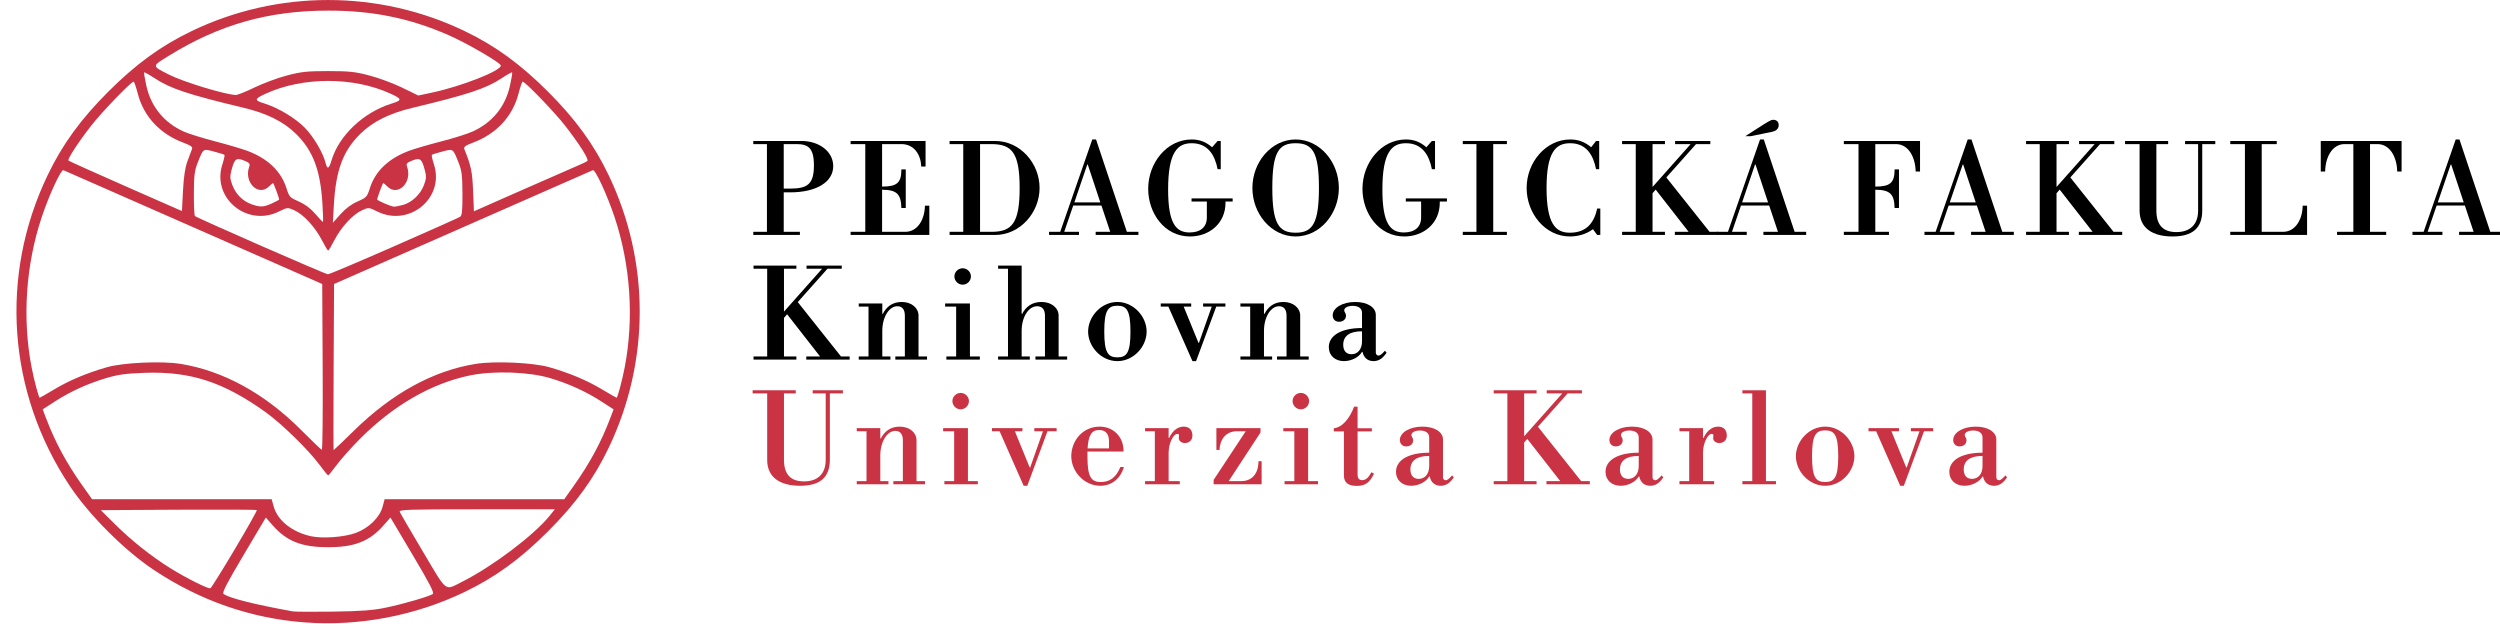
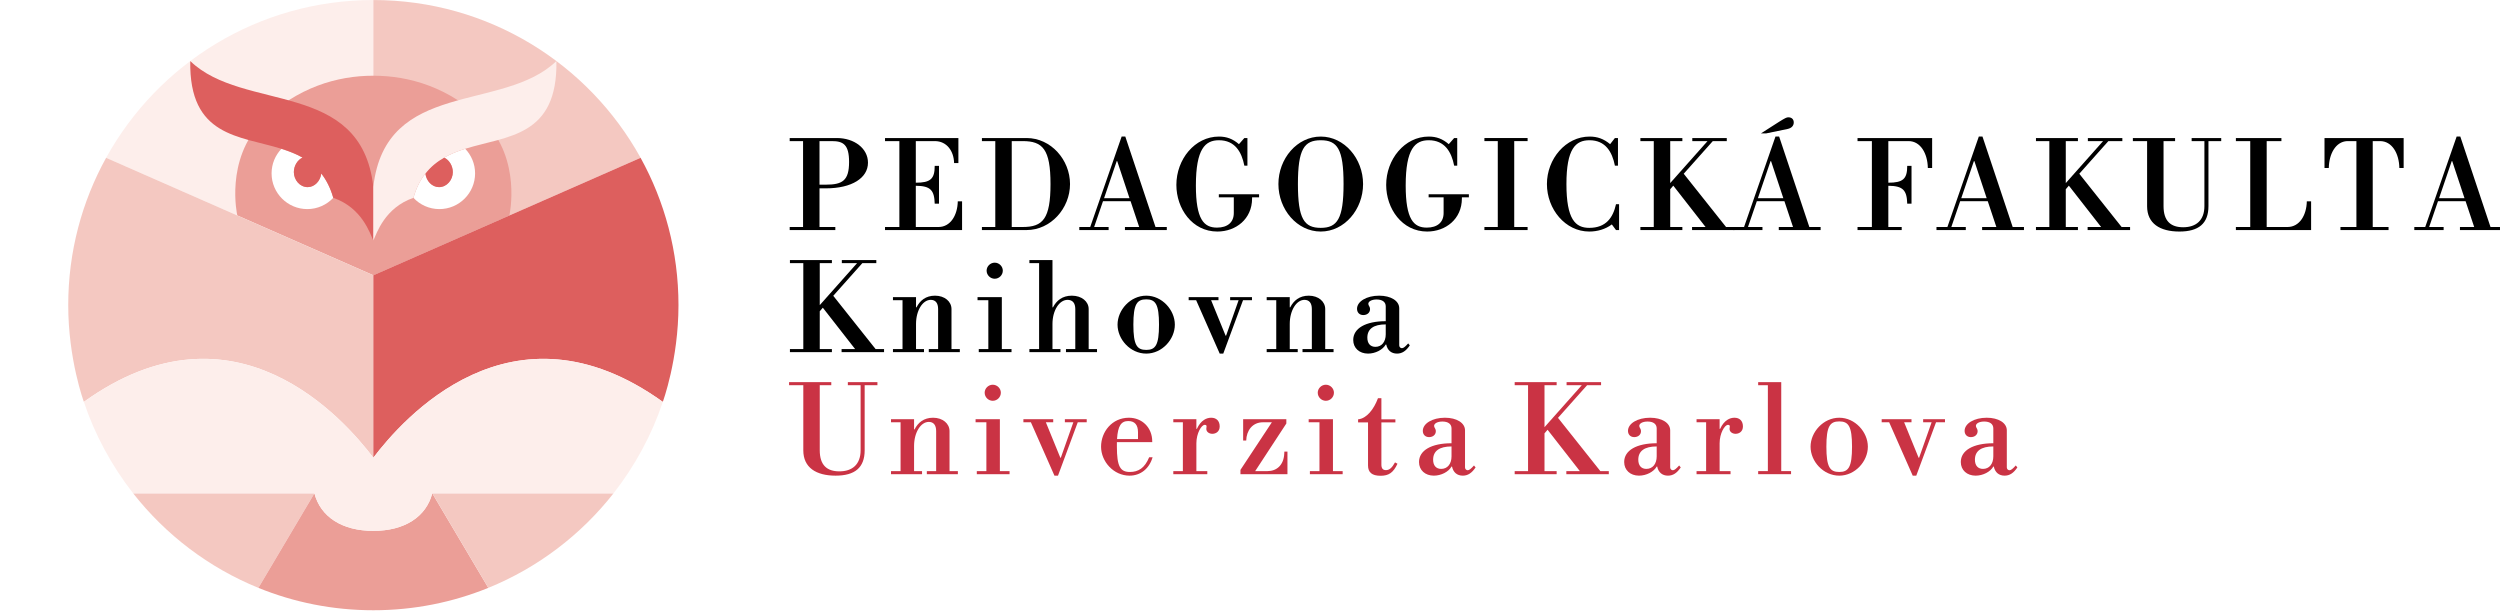
- <svg xmlns="http://www.w3.org/2000/svg" xmlns:xlink="http://www.w3.org/1999/xlink" width="311.706pt" height="77.709pt" viewBox="0 0 311.706 77.709" version="1.1">
+ <svg xmlns="http://www.w3.org/2000/svg" xmlns:xlink="http://www.w3.org/1999/xlink" width="318.341pt" height="77.709pt" viewBox="0 0 318.341 77.709" version="1.1">
  <defs>
    <g>
      <symbol overflow="visible" id="glyph0-0">
        <path style="stroke:none;" d="M 1.969 5.062 L 10.609 5.062 L 10.609 -14.359 L 1.969 -14.359 Z M 9.016 -13.984 L 6.281 -5.328 L 3.562 -13.984 Z M 6.281 -3.953 L 9.016 4.672 L 3.562 4.672 Z M 6.062 -4.656 L 3.438 3.688 L 3.438 -12.984 Z M 6.5 -4.656 L 9.141 -12.984 L 9.141 3.688 Z M 6.5 -4.656 " />
      </symbol>
      <symbol overflow="visible" id="glyph0-1">
        <path style="stroke:none;" d="M 0.172 0 L 5.984 0 L 5.984 -0.391 L 3.969 -0.391 L 3.969 -5.312 L 4.766 -5.312 C 8.109 -5.312 10.141 -6.641 10.141 -8.578 C 10.141 -10.406 8.391 -11.719 6.172 -11.719 L 0.172 -11.719 L 0.172 -11.328 L 1.875 -11.328 L 1.875 -0.391 L 0.172 -0.391 Z M 5.547 -11.328 C 7 -11.328 7.734 -10.875 7.734 -8.672 C 7.734 -6.297 6.891 -5.781 4.766 -5.781 L 3.969 -5.781 L 3.969 -11.328 Z M 5.547 -11.328 " />
      </symbol>
      <symbol overflow="visible" id="glyph0-2">
        <path style="stroke:none;" d="M 6.453 -3.359 L 7 -3.359 L 7 -8.172 L 6.453 -8.172 C 6.453 -6.516 5.922 -6.031 4.047 -6.031 L 4.047 -11.328 L 6.469 -11.328 C 8 -11.328 8.891 -10.047 8.922 -8.531 L 9.469 -8.531 L 9.469 -11.719 L 0.125 -11.719 L 0.125 -11.328 L 1.953 -11.328 L 1.953 -0.391 L 0.125 -0.391 L 0.125 0 L 9.938 0 L 9.938 -3.656 L 9.391 -3.656 C 9.359 -1.906 8.469 -0.391 6.938 -0.391 L 4.047 -0.391 L 4.047 -5.641 C 5.922 -5.625 6.406 -5.078 6.453 -3.359 Z M 6.453 -3.359 " />
      </symbol>
      <symbol overflow="visible" id="glyph0-3">
        <path style="stroke:none;" d="M 0.172 -11.719 L 0.172 -11.328 L 1.875 -11.328 L 1.875 -0.391 L 0.172 -0.391 L 0.172 0 L 5.844 0 C 8.953 0 11.391 -2.781 11.391 -5.859 C 11.391 -8.938 8.969 -11.719 5.859 -11.719 Z M 5.359 -11.328 C 7.906 -11.328 8.906 -10.312 8.906 -5.859 C 8.906 -1.422 7.922 -0.391 5.375 -0.391 L 3.969 -0.391 L 3.969 -11.328 Z M 5.359 -11.328 " />
      </symbol>
      <symbol overflow="visible" id="glyph0-4">
        <path style="stroke:none;" d="M -0.25 0 L 3.484 0 L 3.484 -0.391 L 1.641 -0.391 L 2.766 -3.672 L 6.281 -3.672 L 7.375 -0.391 L 5.562 -0.391 L 5.562 0 L 10.891 0 L 10.891 -0.391 L 9.453 -0.391 L 5.609 -11.906 L 5.141 -11.906 L 1.141 -0.391 L -0.25 -0.391 Z M 4.578 -8.781 L 6.141 -4.062 L 2.906 -4.062 L 4.516 -8.781 Z M 4.578 -8.781 " />
      </symbol>
      <symbol overflow="visible" id="glyph0-5">
        <path style="stroke:none;" d="M 6.109 -4.172 L 8.016 -4.172 L 8.016 -2.172 C 8.016 -1 7.234 -0.312 5.875 -0.312 C 4.203 -0.312 3.188 -1.359 3.188 -5.672 C 3.188 -10.375 4.391 -11.438 6.125 -11.438 C 8.156 -11.438 9.016 -9.953 9.359 -8.203 L 9.75 -8.203 L 9.75 -11.719 L 9.359 -11.719 L 8.672 -10.938 C 7.891 -11.609 7.109 -11.906 6.125 -11.906 C 3.031 -11.906 0.703 -9 0.703 -5.75 C 0.703 -2.75 2.703 0.188 5.922 0.188 C 8.266 0.188 10.344 -1.391 10.344 -4.031 L 10.344 -4.172 L 11.234 -4.172 L 11.234 -4.562 L 6.109 -4.562 Z M 6.109 -4.172 " />
      </symbol>
      <symbol overflow="visible" id="glyph0-6">
        <path style="stroke:none;" d="M 6.078 0.188 C 9.094 0.188 11.469 -2.625 11.469 -5.859 C 11.469 -9.094 9.094 -11.906 6.078 -11.906 C 3.062 -11.906 0.688 -9.094 0.688 -5.859 C 0.688 -2.625 3.062 0.188 6.078 0.188 Z M 6.078 -0.281 C 3.969 -0.281 3.172 -1.422 3.172 -5.859 C 3.172 -10.312 3.969 -11.438 6.078 -11.438 C 8.188 -11.438 8.984 -10.328 8.984 -5.875 C 8.984 -1.438 8.188 -0.281 6.078 -0.281 Z M 6.078 -0.281 " />
      </symbol>
      <symbol overflow="visible" id="glyph0-7">
        <path style="stroke:none;" d="M 0.203 -11.328 L 1.906 -11.328 L 1.906 -0.391 L 0.203 -0.391 L 0.203 0 L 5.703 0 L 5.703 -0.391 L 4 -0.391 L 4 -11.328 L 5.703 -11.328 L 5.703 -11.719 L 0.203 -11.719 Z M 0.203 -11.328 " />
      </symbol>
      <symbol overflow="visible" id="glyph0-8">
        <path style="stroke:none;" d="M 6.109 0.188 C 7.125 0.188 8.156 -0.094 8.984 -0.719 L 9.516 0 L 9.906 0 L 9.906 -3.297 L 9.516 -3.297 C 9.141 -1.594 8.25 -0.281 6.109 -0.281 C 4.344 -0.281 3.203 -1.359 3.203 -5.859 C 3.203 -10.375 4.375 -11.438 6.141 -11.438 C 8.172 -11.438 9.031 -9.953 9.375 -8.203 L 9.766 -8.203 L 9.766 -11.719 L 9.375 -11.719 L 8.766 -10.938 C 7.969 -11.609 7.141 -11.906 6.156 -11.906 C 3.109 -11.906 0.719 -9.062 0.719 -5.859 C 0.719 -2.656 3.062 0.188 6.109 0.188 Z M 6.109 0.188 " />
      </symbol>
      <symbol overflow="visible" id="glyph0-9">
        <path style="stroke:none;" d="M 6.781 0 L 12.188 0 L 12.188 -0.391 L 11.109 -0.391 L 5.719 -7.172 L 9.422 -11.328 L 11.203 -11.328 L 11.203 -11.719 L 6.812 -11.719 L 6.812 -11.328 L 8.75 -11.328 L 4 -5.984 L 4 -11.328 L 5.547 -11.328 L 5.547 -11.719 L 0.203 -11.719 L 0.203 -11.328 L 1.906 -11.328 L 1.906 -0.391 L 0.203 -0.391 L 0.203 0 L 5.547 0 L 5.547 -0.391 L 4 -0.391 L 4 -5.203 L 4.391 -5.656 L 8.5 -0.391 L 6.781 -0.391 Z M 6.781 0 " />
      </symbol>
      <symbol overflow="visible" id="glyph0-10">
        <path style="stroke:none;" d="M -0.25 0 L 3.484 0 L 3.484 -0.391 L 1.641 -0.391 L 2.766 -3.672 L 6.281 -3.672 L 7.375 -0.391 L 5.562 -0.391 L 5.562 0 L 10.891 0 L 10.891 -0.391 L 9.453 -0.391 L 5.609 -11.906 L 5.141 -11.906 L 1.141 -0.391 L -0.25 -0.391 Z M 4.578 -8.781 L 6.141 -4.062 L 2.906 -4.062 L 4.516 -8.781 Z M 3.969 -12.312 L 6.688 -12.875 C 7.203 -12.984 7.469 -13.297 7.469 -13.703 C 7.469 -14.094 7.219 -14.359 6.781 -14.359 C 6.562 -14.359 6.375 -14.266 5.641 -13.812 L 3.297 -12.312 Z M 3.969 -12.312 " />
      </symbol>
      <symbol overflow="visible" id="glyph0-11">
        <path style="stroke:none;" d="M 0.172 -11.328 L 2 -11.328 L 2 -0.391 L 0.172 -0.391 L 0.172 0 L 5.797 0 L 5.797 -0.391 L 4.094 -0.391 L 4.094 -5.641 C 5.969 -5.625 6.453 -5.078 6.5 -3.359 L 7.047 -3.359 L 7.047 -8.172 L 6.5 -8.172 C 6.5 -6.516 5.969 -6.031 4.094 -6.031 L 4.094 -11.328 L 6.672 -11.328 C 8.203 -11.328 9.094 -9.734 9.125 -7.906 L 9.672 -7.906 L 9.672 -11.719 L 0.172 -11.719 Z M 0.172 -11.328 " />
      </symbol>
      <symbol overflow="visible" id="glyph0-12">
        <path style="stroke:none;" d="M 0.094 -11.328 L 1.906 -11.328 L 1.906 -3.031 C 1.906 -0.844 3.531 0.188 6.016 0.188 C 8.469 0.188 9.719 -0.828 9.719 -3.047 L 9.719 -11.328 L 11.344 -11.328 L 11.344 -11.719 L 7.578 -11.719 L 7.578 -11.328 L 9.203 -11.328 L 9.203 -3.047 C 9.203 -1.25 8.156 -0.359 6.5 -0.359 C 4.938 -0.359 4 -1.125 4 -3.047 L 4 -11.328 L 5.469 -11.328 L 5.469 -11.719 L 0.094 -11.719 Z M 0.094 -11.328 " />
      </symbol>
      <symbol overflow="visible" id="glyph0-13">
        <path style="stroke:none;" d="M 0.203 -11.328 L 2.031 -11.328 L 2.031 -0.391 L 0.203 -0.391 L 0.203 0 L 9.781 0 L 9.781 -3.656 L 9.234 -3.656 C 9.203 -1.906 8.312 -0.391 6.781 -0.391 L 4.125 -0.391 L 4.125 -11.328 L 6 -11.328 L 6 -11.719 L 0.203 -11.719 Z M 0.203 -11.328 " />
      </symbol>
      <symbol overflow="visible" id="glyph0-14">
        <path style="stroke:none;" d="M 2.484 0 L 8.609 0 L 8.609 -0.391 L 6.594 -0.391 L 6.594 -11.328 L 7.531 -11.328 C 9.062 -11.328 9.953 -9.734 9.984 -7.906 L 10.531 -7.906 L 10.531 -11.719 L 0.453 -11.719 L 0.453 -7.906 L 1 -7.906 C 1.031 -9.688 1.859 -11.25 3.328 -11.328 L 4.516 -11.328 L 4.516 -0.391 L 2.484 -0.391 Z M 2.484 0 " />
      </symbol>
      <symbol overflow="visible" id="glyph0-15">
        <path style="stroke:none;" d="M 0.438 -6.609 L 1.656 -6.609 L 1.656 -0.391 L 0.438 -0.391 L 0.438 0 L 4.391 0 L 4.391 -0.391 L 3.375 -0.391 L 3.375 -3.578 C 3.375 -5.328 4.234 -6.656 5.25 -6.656 C 5.844 -6.656 6.188 -6.266 6.188 -5.484 L 6.188 -0.391 L 5 -0.391 L 5 0 L 8.953 0 L 8.953 -0.391 L 7.891 -0.391 L 7.891 -5.484 C 7.891 -6.438 7.031 -7.188 5.797 -7.188 C 4.609 -7.188 3.875 -6.562 3.438 -5.703 L 3.375 -5.703 L 3.375 -7 L 0.438 -7 Z M 0.438 -6.609 " />
      </symbol>
      <symbol overflow="visible" id="glyph0-16">
        <path style="stroke:none;" d="M 0.391 -6.609 L 1.766 -6.609 L 1.766 -0.391 L 0.547 -0.391 L 0.547 0 L 4.719 0 L 4.719 -0.391 L 3.484 -0.391 L 3.484 -7 L 0.391 -7 Z M 1.547 -10.375 C 1.547 -9.812 2.016 -9.344 2.578 -9.344 C 3.141 -9.344 3.609 -9.812 3.609 -10.375 C 3.609 -10.922 3.141 -11.391 2.578 -11.391 C 2.016 -11.391 1.547 -10.922 1.547 -10.375 Z M 1.547 -10.375 " />
      </symbol>
      <symbol overflow="visible" id="glyph0-17">
        <path style="stroke:none;" d="M 0.312 -11.328 L 1.547 -11.328 L 1.547 -0.391 L 0.312 -0.391 L 0.312 0 L 4.266 0 L 4.266 -0.391 L 3.25 -0.391 L 3.25 -3.578 C 3.25 -5.328 4.125 -6.656 5.172 -6.656 C 5.797 -6.656 6.156 -6.266 6.156 -5.484 L 6.156 -0.391 L 4.969 -0.391 L 4.969 0 L 8.922 0 L 8.922 -0.391 L 7.859 -0.391 L 7.859 -5.484 C 7.859 -6.438 6.984 -7.188 5.719 -7.188 C 4.5 -7.188 3.766 -6.562 3.312 -5.703 L 3.25 -5.703 L 3.25 -11.719 L 0.312 -11.719 Z M 0.312 -11.328 " />
      </symbol>
      <symbol overflow="visible" id="glyph0-18">
        <path style="stroke:none;" d="M 0.719 -3.5 C 0.719 -1.625 2.344 0.188 4.375 0.188 C 6.391 0.188 8.016 -1.625 8.016 -3.5 C 8.016 -5.359 6.391 -7.188 4.375 -7.188 C 2.344 -7.188 0.719 -5.359 0.719 -3.5 Z M 2.734 -3.5 C 2.734 -6.109 3.188 -6.719 4.375 -6.719 C 5.547 -6.719 6 -6.109 6 -3.5 C 6 -0.891 5.547 -0.281 4.375 -0.281 C 3.188 -0.281 2.734 -0.891 2.734 -3.5 Z M 2.734 -3.5 " />
      </symbol>
      <symbol overflow="visible" id="glyph0-19">
        <path style="stroke:none;" d="M -0.203 -6.609 L 0.75 -6.609 L 3.75 0.188 L 4.203 0.188 L 6.719 -6.609 L 7.859 -6.609 L 7.859 -7 L 5.078 -7 L 5.078 -6.609 L 6.156 -6.609 L 4.562 -2.094 L 4.5 -2.094 L 2.656 -6.609 L 3.594 -6.609 L 3.594 -7 L -0.203 -7 Z M -0.203 -6.609 " />
      </symbol>
      <symbol overflow="visible" id="glyph0-20">
        <path style="stroke:none;" d="M 2.531 0.188 C 3.453 0.188 4.406 -0.297 4.781 -0.969 L 4.844 -0.969 C 5 -0.234 5.484 0.188 6.219 0.188 C 6.859 0.188 7.359 -0.141 7.844 -0.859 L 7.641 -1.109 C 7.266 -0.688 7.031 -0.5 6.844 -0.5 C 6.656 -0.5 6.5 -0.656 6.5 -0.859 L 6.5 -5.578 C 6.5 -6.531 5.438 -7.188 3.938 -7.188 C 2.344 -7.188 1.125 -6.453 1.125 -5.516 C 1.125 -5.047 1.438 -4.719 1.922 -4.719 C 2.422 -4.719 2.781 -5.031 2.781 -5.469 C 2.781 -5.812 2.562 -5.922 2.562 -6.141 C 2.562 -6.469 3 -6.703 3.625 -6.703 C 4.359 -6.703 4.781 -6.375 4.781 -5.828 L 4.781 -3.938 C 2.219 -3.938 0.641 -3.031 0.641 -1.547 C 0.641 -0.516 1.422 0.188 2.531 0.188 Z M 3.469 -0.672 C 2.812 -0.672 2.438 -1.109 2.438 -1.844 C 2.438 -2.953 3.234 -3.531 4.781 -3.531 L 4.781 -2.266 C 4.781 -1.312 4.266 -0.672 3.469 -0.672 Z M 3.469 -0.672 " />
      </symbol>
      <symbol overflow="visible" id="glyph0-21">
        <path style="stroke:none;" d="M 7.156 -4.078 L 7.156 -4.172 C 7.156 -5.938 5.859 -7.188 4.188 -7.188 C 2.031 -7.188 0.641 -5.391 0.641 -3.5 C 0.641 -1.594 2.25 0.188 4.266 0.188 C 5.672 0.188 6.781 -0.703 7.203 -2.156 L 6.766 -2.156 C 6.203 -0.781 5.391 -0.281 4.312 -0.281 C 3.078 -0.281 2.656 -0.984 2.656 -3.5 L 2.656 -4.078 Z M 5.344 -4.469 L 2.672 -4.469 C 2.781 -6.172 3.203 -6.766 4.109 -6.766 C 4.922 -6.766 5.344 -6.281 5.344 -5.344 Z M 5.344 -4.469 " />
      </symbol>
      <symbol overflow="visible" id="glyph0-22">
        <path style="stroke:none;" d="M 0.438 -6.609 L 1.656 -6.609 L 1.656 -0.391 L 0.438 -0.391 L 0.438 0 L 4.766 0 L 4.766 -0.391 L 3.375 -0.391 L 3.375 -3.922 C 3.375 -5.203 4.016 -6.281 4.438 -6.281 C 4.641 -6.281 4.672 -6.188 4.672 -6.078 C 4.672 -5.969 4.641 -5.891 4.641 -5.766 C 4.641 -5.375 5.016 -5.141 5.406 -5.141 C 5.875 -5.141 6.344 -5.438 6.344 -6.078 C 6.344 -6.781 5.922 -7.188 5.266 -7.188 C 4.688 -7.188 3.953 -6.891 3.438 -5.766 L 3.375 -5.766 L 3.375 -7 L 0.438 -7 Z M 0.438 -6.609 " />
      </symbol>
      <symbol overflow="visible" id="glyph0-23">
        <path style="stroke:none;" d="M 1.062 -4.281 L 1.453 -4.281 C 1.484 -5.547 2.234 -6.609 3.594 -6.609 L 4.719 -6.609 L 0.719 -0.547 L 0.719 0 L 6.703 0 L 6.703 -2.875 L 6.312 -2.875 L 6.297 -2.625 C 6.234 -1.141 5.312 -0.391 4.172 -0.391 L 2.594 -0.391 L 6.562 -6.453 L 6.562 -7 L 1.062 -7 Z M 1.062 -4.281 " />
      </symbol>
      <symbol overflow="visible" id="glyph0-24">
        <path style="stroke:none;" d="M 3.047 0.203 C 4.094 0.203 4.672 -0.188 5.203 -1.328 L 4.891 -1.5 C 4.5 -0.797 4.172 -0.516 3.734 -0.516 C 3.344 -0.516 3.156 -0.734 3.156 -1.219 L 3.156 -6.594 L 4.938 -6.594 L 4.938 -6.984 L 3.156 -6.984 L 3.156 -9.672 L 2.719 -9.672 C 2.203 -8.266 1.266 -7.078 0.188 -6.984 L 0.188 -6.594 L 1.453 -6.594 L 1.453 -1.109 C 1.453 -0.234 1.953 0.203 3.047 0.203 Z M 3.047 0.203 " />
      </symbol>
      <symbol overflow="visible" id="glyph0-25">
        <path style="stroke:none;" d="M 0.203 -11.328 L 1.438 -11.328 L 1.438 -0.391 L 0.203 -0.391 L 0.203 0 L 4.391 0 L 4.391 -0.391 L 3.141 -0.391 L 3.141 -11.719 L 0.203 -11.719 Z M 0.203 -11.328 " />
      </symbol>
    </g>
    <clipPath id="clip1">
-       <path d="M 2 0 L 80 0 L 80 77.711 L 2 77.711 Z M 2 0 " />
+       <path d="M 8 0 L 87 0 L 87 77.711 L 8 77.711 Z M 8 0 " />
    </clipPath>
    <clipPath id="clip3">
-       <path d="M 0.051 0 L 77.758 0 L 77.758 77.711 L 0.051 77.711 Z M 0.051 0 " />
+       <path d="M 5 0.004 L 40 0.004 L 40 36 L 5 36 Z M 5 0.004 " />
+     </clipPath>
+     <clipPath id="clip4">
+       <path d="M 39 0.004 L 74 0.004 L 74 36 L 39 36 Z M 39 0.004 " />
+     </clipPath>
+     <clipPath id="clip5">
+       <path d="M 0.688 20 L 40 20 L 40 59 L 0.688 59 Z M 0.688 20 " />
+     </clipPath>
+     <clipPath id="clip6">
+       <path d="M 24 62 L 55 62 L 55 77.711 L 24 77.711 Z M 24 62 " />
+     </clipPath>
+     <clipPath id="clip7">
+       <path d="M 39 20 L 78.391 20 L 78.391 59 L 39 59 Z M 39 20 " />
    </clipPath>
    <clipPath id="clip2">
-       <rect x="0" y="0" width="78" height="78" />
+       <rect x="0" y="0" width="79" height="78" />
    </clipPath>
    <g id="surface5" clip-path="url(#clip2)">
      <g clip-path="url(#clip3)" clip-rule="nonzero">
-         <path style=" stroke:none;fill-rule:nonzero;fill:rgb(79.214%,20%,26.666%);fill-opacity:1;" d="M 36.047 77.605 C 29.309 77.109 22.957 74.906 17.176 71.059 C 13.512 68.621 9.137 64.246 6.699 60.586 C -1.055 48.938 -2.09 34.391 3.938 21.848 C 5.777 18.012 8.059 14.867 11.5 11.43 C 14.941 7.988 18.086 5.703 21.918 3.863 C 32.637 -1.285 45.191 -1.285 55.91 3.863 C 59.746 5.703 62.887 7.988 66.328 11.43 C 69.777 14.875 72.055 18.016 73.891 21.848 C 79.051 32.629 79.051 45.055 73.891 55.836 C 72.055 59.668 69.777 62.809 66.328 66.254 C 62.887 69.695 59.746 71.977 55.91 73.82 C 49.773 76.77 42.773 78.105 36.047 77.605 Z M 46.145 75.754 C 48.309 75.301 51.465 74.387 51.953 74.066 C 52.172 73.922 51.617 72.836 49.461 69.207 L 46.684 64.527 L 45.82 65.512 C 44.074 67.492 42.207 68.227 38.914 68.227 C 35.621 68.227 33.754 67.492 32.008 65.512 L 31.145 64.527 L 28.367 69.207 C 26.215 72.832 25.656 73.922 25.879 74.066 C 26.699 74.602 29.707 75.355 34.488 76.227 C 34.777 76.281 37.055 76.293 39.547 76.258 C 43.109 76.203 44.52 76.098 46.145 75.754 Z M 27.266 68.492 C 28.836 65.855 30.074 63.652 30.02 63.598 C 29.961 63.543 25.562 63.52 20.242 63.551 L 10.566 63.605 L 12.32 65.344 C 14.414 67.426 16.898 69.391 19.312 70.891 C 21.273 72.105 23.949 73.441 24.23 73.348 C 24.332 73.316 25.699 71.129 27.266 68.492 Z M 55.664 72.512 C 59.402 70.633 64.594 66.715 66.531 64.305 L 67.176 63.5 L 57.449 63.5 C 48.969 63.5 47.738 63.539 47.84 63.812 C 47.906 63.984 49.207 66.215 50.727 68.773 C 53.844 74.008 53.383 73.656 55.664 72.512 Z M 42.383 66.438 C 43.984 65.84 45.352 64.5 45.699 63.191 L 45.957 62.238 L 68.355 62.238 L 69.516 60.602 C 71.543 57.742 72.938 55.168 74.078 52.16 L 74.504 51.039 L 73.023 50.082 C 71.094 48.832 68.934 47.844 66.609 47.148 C 63.953 46.352 59.523 46.203 56.594 46.809 C 51.758 47.809 46.965 50.586 42.785 54.816 C 41.758 55.855 40.488 57.281 39.969 57.988 C 39.445 58.691 38.973 59.27 38.914 59.27 C 38.855 59.27 38.383 58.691 37.859 57.98 C 36.496 56.129 33.141 52.848 31.148 51.414 C 25.875 47.629 21.762 46.285 16.047 46.484 C 13.672 46.57 12.73 46.699 11.219 47.148 C 8.898 47.844 6.734 48.832 4.805 50.082 L 3.324 51.039 L 3.75 52.16 C 4.895 55.168 6.285 57.742 8.316 60.602 L 9.477 62.238 L 31.871 62.238 L 32.117 63.133 C 32.598 64.898 34.449 66.367 36.816 66.867 C 38.27 67.176 40.973 66.965 42.383 66.438 Z M 38.23 45.766 L 38.176 35.41 L 22.156 28.363 C 13.348 24.488 6.039 21.273 5.91 21.219 C 5.613 21.09 4.121 24.316 3.199 27.078 C 1.219 33.031 0.766 39.672 1.934 45.773 C 2.246 47.395 2.832 49.59 2.953 49.59 C 2.988 49.59 3.816 49.117 4.789 48.535 C 6.684 47.406 8.809 46.512 11.324 45.789 C 13.344 45.207 18.164 44.988 20.523 45.371 C 25.828 46.227 31.023 49.074 35.539 53.609 C 36.875 54.949 38.039 56.062 38.125 56.086 C 38.215 56.105 38.262 51.465 38.23 45.766 Z M 42.184 53.645 C 46.922 49.016 52.031 46.219 57.305 45.371 C 59.668 44.988 64.484 45.207 66.504 45.789 C 69.02 46.512 71.145 47.406 73.039 48.535 C 74.012 49.117 74.84 49.59 74.875 49.59 C 75 49.59 75.586 47.395 75.895 45.773 C 77.062 39.672 76.613 33.031 74.629 27.078 C 73.707 24.316 72.215 21.09 71.918 21.219 C 71.793 21.273 64.48 24.488 55.668 28.363 L 39.652 35.41 L 39.598 45.766 C 39.566 51.465 39.566 56.125 39.598 56.121 C 39.629 56.121 40.793 55.008 42.184 53.645 Z M 47.102 30.723 C 51.469 28.805 55.18 27.148 55.355 27.039 C 55.609 26.879 55.668 26.324 55.66 24.148 C 55.648 21.883 55.574 21.27 55.184 20.293 C 54.457 18.477 54.535 18.531 53.152 18.895 C 52.488 19.07 51.898 19.254 51.844 19.309 C 51.793 19.363 51.906 19.895 52.102 20.492 C 53.469 24.664 49.043 28.348 45.043 26.371 C 43.988 25.848 43.969 25.844 43.141 26.215 C 42.008 26.723 40.547 28.297 39.711 29.914 C 39.332 30.648 38.973 31.254 38.914 31.254 C 38.855 31.254 38.5 30.648 38.117 29.914 C 37.281 28.297 35.82 26.723 34.688 26.215 C 33.863 25.844 33.84 25.848 32.785 26.371 C 28.785 28.348 24.363 24.664 25.727 20.492 C 25.922 19.895 26.039 19.363 25.984 19.309 C 25.93 19.254 25.344 19.07 24.676 18.895 C 23.293 18.531 23.371 18.477 22.645 20.293 C 22.258 21.266 22.18 21.883 22.172 24.121 C 22.164 25.59 22.223 26.855 22.301 26.934 C 22.527 27.164 38.57 34.191 38.883 34.199 C 39.039 34.203 42.738 32.637 47.102 30.723 Z M 38.203 25.406 C 37.945 21.188 37.023 18.766 34.895 16.68 C 33.344 15.16 31.262 14.125 28.375 13.438 C 21.477 11.785 19.246 11.047 17.301 9.766 C 16.613 9.312 16.016 8.98 15.973 9.023 C 15.93 9.066 16.055 9.816 16.246 10.691 C 16.828 13.309 18.461 15.305 20.914 16.406 C 21.508 16.672 23.262 17.219 24.812 17.621 C 26.367 18.027 28.184 18.562 28.848 18.812 C 31.406 19.777 33.039 21.34 33.719 23.473 C 34.059 24.555 34.145 24.645 35.25 25.121 C 36.023 25.457 36.719 25.977 37.297 26.652 C 37.781 27.211 38.215 27.672 38.262 27.672 C 38.309 27.672 38.281 26.652 38.203 25.406 Z M 42.586 25.121 C 43.684 24.645 43.77 24.551 44.113 23.473 C 44.789 21.34 46.422 19.777 48.98 18.812 C 49.645 18.562 51.445 18.035 52.977 17.641 C 54.508 17.246 56.262 16.699 56.875 16.422 C 59.371 15.305 60.996 13.324 61.582 10.691 C 61.777 9.816 61.902 9.066 61.855 9.023 C 61.812 8.98 61.215 9.312 60.531 9.766 C 58.582 11.047 56.352 11.785 49.453 13.438 C 46.566 14.125 44.484 15.16 42.934 16.68 C 40.789 18.777 39.875 21.211 39.633 25.457 L 39.5 27.777 L 40.461 26.703 C 41.09 25.996 41.824 25.449 42.586 25.121 Z M 21.375 20.086 C 21.609 19.445 21.863 18.773 21.938 18.586 C 22.047 18.32 21.805 18.145 20.852 17.785 C 17.918 16.68 15.914 14.516 15.176 11.664 C 14.965 10.848 14.734 10.18 14.66 10.18 C 14.352 10.18 10.664 14.004 9.379 15.656 C 7.727 17.781 6.375 19.859 6.539 20.023 C 6.602 20.09 9.812 21.531 13.668 23.23 L 20.684 26.316 L 20.816 23.781 C 20.906 22.043 21.082 20.879 21.375 20.086 Z M 70 20.668 C 70.582 20.426 71.137 20.156 71.234 20.07 C 71.457 19.879 70.277 18.012 68.449 15.656 C 67.164 14.004 63.477 10.18 63.168 10.18 C 63.094 10.18 62.863 10.848 62.652 11.664 C 61.918 14.516 59.91 16.68 56.977 17.785 C 56.023 18.145 55.785 18.32 55.891 18.586 C 56.73 20.645 56.891 21.402 56.984 23.793 L 57.09 26.344 L 63.02 23.727 C 66.281 22.289 69.422 20.91 70 20.668 Z M 31.906 25.359 C 32.398 25.137 32.801 24.918 32.801 24.875 C 32.801 24.672 32.121 22.824 32.043 22.824 C 32 22.824 31.77 23.012 31.539 23.246 C 30.223 24.559 28.379 22.727 29.07 20.793 C 29.207 20.414 29.113 20.297 28.434 20.02 C 27.461 19.625 27.242 19.789 26.875 21.168 C 26.652 22.004 26.668 22.281 26.973 23.082 C 27.406 24.219 28.266 25.078 29.355 25.465 C 30.445 25.855 30.852 25.84 31.906 25.359 Z M 48.246 25.551 C 49.352 25.246 50.41 24.246 50.848 23.105 C 51.164 22.277 51.18 22.008 50.953 21.168 C 50.59 19.789 50.367 19.625 49.395 20.02 C 48.715 20.297 48.621 20.414 48.758 20.793 C 49.449 22.727 47.605 24.559 46.289 23.246 C 46.059 23.012 45.832 22.824 45.785 22.824 C 45.711 22.824 45.027 24.672 45.027 24.875 C 45.027 25.008 46.805 25.766 47.133 25.77 C 47.309 25.77 47.809 25.672 48.246 25.551 Z M 39.324 20.031 C 40.238 16.918 43.305 14.008 46.816 12.918 C 48.176 12.496 48.152 12.34 46.637 11.652 C 42.043 9.57 35.785 9.57 31.191 11.652 C 29.676 12.34 29.652 12.496 31.012 12.918 C 32.68 13.438 34.809 14.715 35.977 15.898 C 37.086 17.023 38.289 19.055 38.605 20.348 C 38.809 21.16 39.016 21.07 39.324 20.031 Z M 29.719 10.914 C 30.793 10.391 32.613 9.715 33.766 9.414 C 35.559 8.941 36.297 8.863 38.914 8.863 C 41.531 8.863 42.273 8.941 44.062 9.414 C 45.215 9.715 47.055 10.398 48.156 10.934 L 50.156 11.91 L 51.859 11.547 C 55.531 10.77 60.508 8.809 60.445 8.168 C 60.41 7.816 56.25 5.398 53.918 4.375 C 49.094 2.266 44.484 1.324 38.938 1.324 C 31.469 1.324 25.344 3.062 19.031 6.965 C 16.891 8.289 16.891 8.203 19.102 9.32 C 20.871 10.215 25.969 11.77 27.383 11.844 C 27.594 11.855 28.641 11.438 29.719 10.914 Z M 29.719 10.914 " />
-       </g>
-     </g>
-     <clipPath id="clip4">
-       <path d="M 300 17 L 311.707 17 L 311.707 30 L 300 30 Z M 300 17 " />
+         <path style=" stroke:none;fill-rule:nonzero;fill:rgb(99.216%,93.332%,92.155%);fill-opacity:1;" d="M 5.512 20.094 C 7.816 21.098 39.539 35.051 39.539 35.051 L 39.539 0.004 C 24.887 0.004 12.129 8.117 5.512 20.094 " />
+       </g>
+       <g clip-path="url(#clip4)" clip-rule="nonzero">
+         <path style=" stroke:none;fill-rule:nonzero;fill:rgb(95.685%,78.43%,75.685%);fill-opacity:1;" d="M 73.57 20.094 C 71.266 21.098 39.539 35.051 39.539 35.051 L 39.539 0.004 C 54.195 0.004 66.949 8.117 73.57 20.094 " />
+       </g>
+       <path style=" stroke:none;fill-rule:nonzero;fill:rgb(92.155%,61.96%,59.215%);fill-opacity:1;" d="M 53.637 15.426 C 49.227 11.129 44.148 9.641 39.539 9.641 C 34.93 9.641 29.852 11.129 25.441 15.426 C 20.602 20.324 22.215 27.426 22.215 27.43 C 22.215 27.438 39.539 35.047 39.539 35.047 C 39.539 35.047 56.863 27.438 56.863 27.43 C 56.863 27.426 58.48 20.324 53.637 15.426 " />
+       <path style=" stroke:none;fill-rule:nonzero;fill:rgb(95.685%,78.43%,75.685%);fill-opacity:1;" d="M 32.035 62.82 L 32.035 62.816 L 8.953 62.816 C 13.098 68.102 18.586 72.285 24.902 74.855 Z M 32.035 62.82 " />
+       <g clip-path="url(#clip5)" clip-rule="nonzero">
+         <path style=" stroke:none;fill-rule:nonzero;fill:rgb(95.685%,78.43%,75.685%);fill-opacity:1;" d="M 5.512 20.094 C 2.438 25.656 0.688 32.051 0.688 38.855 C 0.688 45.801 2.68 51.172 2.68 51.172 C 21.949 37.34 35.887 53.48 39.539 58.281 L 39.539 35.051 C 39.539 35.051 7.816 21.098 5.512 20.094 " />
+       </g>
+       <g clip-path="url(#clip6)" clip-rule="nonzero">
+         <path style=" stroke:none;fill-rule:nonzero;fill:rgb(92.155%,61.96%,59.215%);fill-opacity:1;" d="M 47.043 62.816 C 46.27 65.801 43.531 67.598 39.539 67.598 C 35.547 67.598 32.809 65.801 32.039 62.816 L 24.902 74.855 C 29.418 76.695 34.359 77.707 39.539 77.707 C 44.719 77.707 49.66 76.695 54.18 74.855 Z M 47.043 62.816 " />
+       </g>
+       <path style=" stroke:none;fill-rule:nonzero;fill:rgb(95.685%,78.43%,75.685%);fill-opacity:1;" d="M 47.047 62.82 L 47.043 62.816 L 70.125 62.816 C 65.98 68.102 60.492 72.285 54.18 74.855 Z M 47.047 62.82 " />
+       <g clip-path="url(#clip7)" clip-rule="nonzero">
+         <path style=" stroke:none;fill-rule:nonzero;fill:rgb(86.665%,37.254%,36.862%);fill-opacity:1;" d="M 73.57 20.094 C 76.641 25.656 78.395 32.051 78.395 38.855 C 78.395 45.801 76.398 51.172 76.398 51.172 C 57.129 37.34 43.191 53.48 39.539 58.281 L 39.539 35.051 C 39.539 35.051 71.266 21.098 73.57 20.094 " />
+       </g>
+       <path style=" stroke:none;fill-rule:nonzero;fill:rgb(99.216%,93.332%,92.155%);fill-opacity:1;" d="M 39.539 58.281 C 35.887 53.48 21.953 37.34 2.68 51.172 C 4.02 55.246 6.238 59.359 8.953 62.816 L 32.035 62.816 C 32.809 65.801 35.551 67.598 39.539 67.598 C 43.531 67.598 46.27 65.801 47.043 62.816 L 70.125 62.816 C 72.84 59.359 75.062 55.246 76.398 51.172 C 57.125 37.34 43.195 53.48 39.539 58.281 " />
+       <path style=" stroke:none;fill-rule:nonzero;fill:rgb(100%,100%,100%);fill-opacity:1;" d="M 31.18 23.828 C 30.152 23.828 29.418 22.879 29.418 21.914 C 29.418 21.102 29.898 20.352 30.527 20.07 C 29.691 19.594 28.781 19.242 27.84 18.945 C 27.062 19.762 26.582 20.863 26.582 22.078 C 26.582 24.586 28.621 26.625 31.133 26.625 C 32.434 26.625 33.609 26.07 34.438 25.191 C 34.074 23.918 33.551 22.91 32.91 22.094 C 32.797 23.039 32.07 23.828 31.18 23.828 " />
+       <path style=" stroke:none;fill-rule:nonzero;fill:rgb(86.665%,37.254%,36.862%);fill-opacity:1;" d="M 32.91 22.094 C 32.797 23.039 32.07 23.828 31.18 23.828 C 30.152 23.828 29.418 22.879 29.418 21.914 C 29.418 21.105 29.898 20.352 30.527 20.066 C 29.691 19.594 28.781 19.242 27.84 18.949 C 22.496 17.281 16.062 17.438 16.227 7.773 C 23.008 14.34 37.977 10.051 39.539 23.781 L 39.539 30.641 C 39.121 29.734 38.102 26.449 34.438 25.191 C 34.074 23.918 33.551 22.91 32.91 22.094 " />
+       <path style=" stroke:none;fill-rule:nonzero;fill:rgb(100%,100%,100%);fill-opacity:1;" d="M 47.902 23.828 C 48.926 23.828 49.66 22.879 49.66 21.914 C 49.66 21.102 49.18 20.352 48.551 20.07 C 49.387 19.594 50.297 19.242 51.238 18.945 C 52.016 19.762 52.496 20.863 52.496 22.078 C 52.496 24.586 50.457 26.625 47.949 26.625 C 46.645 26.625 45.473 26.07 44.645 25.191 C 45.004 23.918 45.527 22.91 46.168 22.094 C 46.281 23.039 47.008 23.828 47.902 23.828 " />
+       <path style=" stroke:none;fill-rule:nonzero;fill:rgb(86.665%,37.254%,36.862%);fill-opacity:1;" d="M 49.66 21.918 C 49.66 22.879 48.926 23.828 47.902 23.828 C 47.008 23.828 46.281 23.039 46.168 22.094 C 46.848 21.227 47.656 20.578 48.551 20.07 C 49.18 20.352 49.66 21.105 49.66 21.918 " />
+       <path style=" stroke:none;fill-rule:nonzero;fill:rgb(99.216%,93.332%,92.155%);fill-opacity:1;" d="M 62.852 7.773 C 63.016 17.438 56.586 17.281 51.238 18.945 C 50.297 19.242 49.387 19.594 48.551 20.07 C 47.656 20.574 46.848 21.227 46.168 22.094 C 45.527 22.91 45.008 23.918 44.645 25.191 C 40.977 26.449 39.957 29.734 39.539 30.641 L 39.539 23.781 C 41.105 10.051 56.066 14.34 62.852 7.773 " />
+     </g>
+     <clipPath id="clip8">
+       <path d="M 307 17 L 318.34 17 L 318.34 30 L 307 30 Z M 307 17 " />
    </clipPath>
  </defs>
  <g id="surface1">
    <g clip-path="url(#clip1)" clip-rule="nonzero">
-       <use xlink:href="#surface5" transform="matrix(1,0,0,1,2,0)" />
-     </g>
-     <g style="fill:rgb(0%,0%,0%);fill-opacity:1;">
-       <use xlink:href="#glyph0-1" x="93.748" y="29.296" />
-     </g>
-     <g style="fill:rgb(0%,0%,0%);fill-opacity:1;">
-       <use xlink:href="#glyph0-2" x="105.933" y="29.296" />
-     </g>
-     <g style="fill:rgb(0%,0%,0%);fill-opacity:1;">
-       <use xlink:href="#glyph0-3" x="118.226" y="29.296" />
-     </g>
-     <g style="fill:rgb(0%,0%,0%);fill-opacity:1;">
-       <use xlink:href="#glyph0-4" x="131.048" y="29.296" />
-     </g>
-     <g style="fill:rgb(0%,0%,0%);fill-opacity:1;">
-       <use xlink:href="#glyph0-5" x="142.456" y="29.296" />
-     </g>
-     <g style="fill:rgb(0%,0%,0%);fill-opacity:1;">
-       <use xlink:href="#glyph0-6" x="155.464" y="29.296" />
-     </g>
-     <g style="fill:rgb(0%,0%,0%);fill-opacity:1;">
-       <use xlink:href="#glyph0-5" x="169.172" y="29.296" />
-     </g>
-     <g style="fill:rgb(0%,0%,0%);fill-opacity:1;">
-       <use xlink:href="#glyph0-7" x="182.18" y="29.296" />
-     </g>
-     <g style="fill:rgb(0%,0%,0%);fill-opacity:1;">
-       <use xlink:href="#glyph0-8" x="189.625" y="29.296" />
-     </g>
-     <g style="fill:rgb(0%,0%,0%);fill-opacity:1;">
-       <use xlink:href="#glyph0-9" x="202.043" y="29.296" />
-     </g>
-     <g style="fill:rgb(0%,0%,0%);fill-opacity:1;">
-       <use xlink:href="#glyph0-10" x="214.305" y="29.296" />
-     </g>
-     <g style="fill:rgb(0%,0%,0%);fill-opacity:1;">
-       <use xlink:href="#glyph0-11" x="229.723" y="29.296" />
-     </g>
-     <g style="fill:rgb(0%,0%,0%);fill-opacity:1;">
-       <use xlink:href="#glyph0-4" x="240.198" y="29.296" />
-     </g>
-     <g style="fill:rgb(0%,0%,0%);fill-opacity:1;">
-       <use xlink:href="#glyph0-9" x="252.413" y="29.296" />
-     </g>
-     <g style="fill:rgb(0%,0%,0%);fill-opacity:1;">
-       <use xlink:href="#glyph0-12" x="264.862" y="29.296" />
-     </g>
-     <g style="fill:rgb(0%,0%,0%);fill-opacity:1;">
-       <use xlink:href="#glyph0-13" x="277.871" y="29.296" />
-     </g>
-     <g style="fill:rgb(0%,0%,0%);fill-opacity:1;">
-       <use xlink:href="#glyph0-14" x="288.905" y="29.296" />
-     </g>
-     <g clip-path="url(#clip4)" clip-rule="nonzero">
+       <use xlink:href="#surface5" transform="matrix(1,0,0,1,8,0)" />
+     </g>
+     <g style="fill:rgb(0%,0%,0%);fill-opacity:1;">
+       <use xlink:href="#glyph0-1" x="100.384" y="29.296" />
+     </g>
+     <g style="fill:rgb(0%,0%,0%);fill-opacity:1;">
+       <use xlink:href="#glyph0-2" x="112.569" y="29.296" />
+     </g>
+     <g style="fill:rgb(0%,0%,0%);fill-opacity:1;">
+       <use xlink:href="#glyph0-3" x="124.862" y="29.296" />
+     </g>
+     <g style="fill:rgb(0%,0%,0%);fill-opacity:1;">
+       <use xlink:href="#glyph0-4" x="137.684" y="29.296" />
+     </g>
+     <g style="fill:rgb(0%,0%,0%);fill-opacity:1;">
+       <use xlink:href="#glyph0-5" x="149.092" y="29.296" />
+     </g>
+     <g style="fill:rgb(0%,0%,0%);fill-opacity:1;">
+       <use xlink:href="#glyph0-6" x="162.1" y="29.296" />
+     </g>
+     <g style="fill:rgb(0%,0%,0%);fill-opacity:1;">
+       <use xlink:href="#glyph0-5" x="175.808" y="29.296" />
+     </g>
+     <g style="fill:rgb(0%,0%,0%);fill-opacity:1;">
+       <use xlink:href="#glyph0-7" x="188.816" y="29.296" />
+     </g>
+     <g style="fill:rgb(0%,0%,0%);fill-opacity:1;">
+       <use xlink:href="#glyph0-8" x="196.261" y="29.296" />
+     </g>
+     <g style="fill:rgb(0%,0%,0%);fill-opacity:1;">
+       <use xlink:href="#glyph0-9" x="208.679" y="29.296" />
+     </g>
+     <g style="fill:rgb(0%,0%,0%);fill-opacity:1;">
+       <use xlink:href="#glyph0-10" x="220.941" y="29.296" />
+     </g>
+     <g style="fill:rgb(0%,0%,0%);fill-opacity:1;">
+       <use xlink:href="#glyph0-11" x="236.359" y="29.296" />
+     </g>
+     <g style="fill:rgb(0%,0%,0%);fill-opacity:1;">
+       <use xlink:href="#glyph0-4" x="246.834" y="29.296" />
+     </g>
+     <g style="fill:rgb(0%,0%,0%);fill-opacity:1;">
+       <use xlink:href="#glyph0-9" x="259.049" y="29.296" />
+     </g>
+     <g style="fill:rgb(0%,0%,0%);fill-opacity:1;">
+       <use xlink:href="#glyph0-12" x="271.498" y="29.296" />
+     </g>
+     <g style="fill:rgb(0%,0%,0%);fill-opacity:1;">
+       <use xlink:href="#glyph0-13" x="284.507" y="29.296" />
+     </g>
+     <g style="fill:rgb(0%,0%,0%);fill-opacity:1;">
+       <use xlink:href="#glyph0-14" x="295.541" y="29.296" />
+     </g>
+     <g clip-path="url(#clip8)" clip-rule="nonzero">
      <g style="fill:rgb(0%,0%,0%);fill-opacity:1;">
-         <use xlink:href="#glyph0-4" x="301.043" y="29.296" />
-       </g>
-     </g>
-     <g style="fill:rgb(0%,0%,0%);fill-opacity:1;">
-       <use xlink:href="#glyph0-9" x="93.748" y="44.838" />
-     </g>
-     <g style="fill:rgb(0%,0%,0%);fill-opacity:1;">
-       <use xlink:href="#glyph0-15" x="106.632" y="44.838" />
-     </g>
-     <g style="fill:rgb(0%,0%,0%);fill-opacity:1;">
-       <use xlink:href="#glyph0-16" x="117.449" y="44.838" />
-     </g>
-     <g style="fill:rgb(0%,0%,0%);fill-opacity:1;">
-       <use xlink:href="#glyph0-17" x="124.132" y="44.838" />
-     </g>
-     <g style="fill:rgb(0%,0%,0%);fill-opacity:1;">
-       <use xlink:href="#glyph0-18" x="134.949" y="44.838" />
-     </g>
-     <g style="fill:rgb(0%,0%,0%);fill-opacity:1;">
-       <use xlink:href="#glyph0-19" x="144.927" y="44.838" />
-     </g>
-     <g style="fill:rgb(0%,0%,0%);fill-opacity:1;">
-       <use xlink:href="#glyph0-15" x="154.221" y="44.838" />
-     </g>
-     <g style="fill:rgb(0%,0%,0%);fill-opacity:1;">
-       <use xlink:href="#glyph0-20" x="165.038" y="44.838" />
-     </g>
-     <g style="fill:rgb(79.214%,20%,26.668%);fill-opacity:1;">
-       <use xlink:href="#glyph0-12" x="93.748" y="60.38" />
-     </g>
-     <g style="fill:rgb(79.214%,20%,26.668%);fill-opacity:1;">
-       <use xlink:href="#glyph0-15" x="106.383" y="60.38" />
-     </g>
-     <g style="fill:rgb(79.214%,20%,26.668%);fill-opacity:1;">
-       <use xlink:href="#glyph0-16" x="117.2" y="60.38" />
-     </g>
-     <g style="fill:rgb(79.214%,20%,26.668%);fill-opacity:1;">
-       <use xlink:href="#glyph0-19" x="123.883" y="60.38" />
-     </g>
-     <g style="fill:rgb(79.214%,20%,26.668%);fill-opacity:1;">
-       <use xlink:href="#glyph0-21" x="132.929" y="60.38" />
-     </g>
-     <g style="fill:rgb(79.214%,20%,26.668%);fill-opacity:1;">
-       <use xlink:href="#glyph0-22" x="142.331" y="60.38" />
-     </g>
-     <g style="fill:rgb(79.214%,20%,26.668%);fill-opacity:1;">
-       <use xlink:href="#glyph0-23" x="150.6" y="60.38" />
-     </g>
-     <g style="fill:rgb(79.214%,20%,26.668%);fill-opacity:1;">
-       <use xlink:href="#glyph0-16" x="159.614" y="60.38" />
-     </g>
-     <g style="fill:rgb(79.214%,20%,26.668%);fill-opacity:1;">
-       <use xlink:href="#glyph0-24" x="166.11" y="60.38" />
-     </g>
-     <g style="fill:rgb(79.214%,20%,26.668%);fill-opacity:1;">
-       <use xlink:href="#glyph0-20" x="173.415" y="60.38" />
-     </g>
-     <g style="fill:rgb(79.214%,20%,26.668%);fill-opacity:1;">
-       <use xlink:href="#glyph0-9" x="186.035" y="60.38" />
-     </g>
-     <g style="fill:rgb(79.214%,20%,26.668%);fill-opacity:1;">
-       <use xlink:href="#glyph0-20" x="199.54" y="60.38" />
-     </g>
-     <g style="fill:rgb(79.214%,20%,26.668%);fill-opacity:1;">
-       <use xlink:href="#glyph0-22" x="208.959" y="60.38" />
-     </g>
-     <g style="fill:rgb(79.214%,20%,26.668%);fill-opacity:1;">
-       <use xlink:href="#glyph0-25" x="217.04" y="60.38" />
-     </g>
-     <g style="fill:rgb(79.214%,20%,26.668%);fill-opacity:1;">
-       <use xlink:href="#glyph0-18" x="223.195" y="60.38" />
-     </g>
-     <g style="fill:rgb(79.214%,20%,26.668%);fill-opacity:1;">
-       <use xlink:href="#glyph0-19" x="233.173" y="60.38" />
-     </g>
-     <g style="fill:rgb(79.214%,20%,26.668%);fill-opacity:1;">
-       <use xlink:href="#glyph0-20" x="242.405" y="60.38" />
+         <use xlink:href="#glyph0-4" x="307.679" y="29.296" />
+       </g>
+     </g>
+     <g style="fill:rgb(0%,0%,0%);fill-opacity:1;">
+       <use xlink:href="#glyph0-9" x="100.384" y="44.838" />
+     </g>
+     <g style="fill:rgb(0%,0%,0%);fill-opacity:1;">
+       <use xlink:href="#glyph0-15" x="113.268" y="44.838" />
+     </g>
+     <g style="fill:rgb(0%,0%,0%);fill-opacity:1;">
+       <use xlink:href="#glyph0-16" x="124.085" y="44.838" />
+     </g>
+     <g style="fill:rgb(0%,0%,0%);fill-opacity:1;">
+       <use xlink:href="#glyph0-17" x="130.768" y="44.838" />
+     </g>
+     <g style="fill:rgb(0%,0%,0%);fill-opacity:1;">
+       <use xlink:href="#glyph0-18" x="141.585" y="44.838" />
+     </g>
+     <g style="fill:rgb(0%,0%,0%);fill-opacity:1;">
+       <use xlink:href="#glyph0-19" x="151.563" y="44.838" />
+     </g>
+     <g style="fill:rgb(0%,0%,0%);fill-opacity:1;">
+       <use xlink:href="#glyph0-15" x="160.857" y="44.838" />
+     </g>
+     <g style="fill:rgb(0%,0%,0%);fill-opacity:1;">
+       <use xlink:href="#glyph0-20" x="171.674" y="44.838" />
+     </g>
+     <g style="fill:rgb(79.214%,20%,26.668%);fill-opacity:1;">
+       <use xlink:href="#glyph0-12" x="100.384" y="60.38" />
+     </g>
+     <g style="fill:rgb(79.214%,20%,26.668%);fill-opacity:1;">
+       <use xlink:href="#glyph0-15" x="113.019" y="60.38" />
+     </g>
+     <g style="fill:rgb(79.214%,20%,26.668%);fill-opacity:1;">
+       <use xlink:href="#glyph0-16" x="123.836" y="60.38" />
+     </g>
+     <g style="fill:rgb(79.214%,20%,26.668%);fill-opacity:1;">
+       <use xlink:href="#glyph0-19" x="130.519" y="60.38" />
+     </g>
+     <g style="fill:rgb(79.214%,20%,26.668%);fill-opacity:1;">
+       <use xlink:href="#glyph0-21" x="139.565" y="60.38" />
+     </g>
+     <g style="fill:rgb(79.214%,20%,26.668%);fill-opacity:1;">
+       <use xlink:href="#glyph0-22" x="148.967" y="60.38" />
+     </g>
+     <g style="fill:rgb(79.214%,20%,26.668%);fill-opacity:1;">
+       <use xlink:href="#glyph0-23" x="157.236" y="60.38" />
+     </g>
+     <g style="fill:rgb(79.214%,20%,26.668%);fill-opacity:1;">
+       <use xlink:href="#glyph0-16" x="166.25" y="60.38" />
+     </g>
+     <g style="fill:rgb(79.214%,20%,26.668%);fill-opacity:1;">
+       <use xlink:href="#glyph0-24" x="172.746" y="60.38" />
+     </g>
+     <g style="fill:rgb(79.214%,20%,26.668%);fill-opacity:1;">
+       <use xlink:href="#glyph0-20" x="180.051" y="60.38" />
+     </g>
+     <g style="fill:rgb(79.214%,20%,26.668%);fill-opacity:1;">
+       <use xlink:href="#glyph0-9" x="192.671" y="60.38" />
+     </g>
+     <g style="fill:rgb(79.214%,20%,26.668%);fill-opacity:1;">
+       <use xlink:href="#glyph0-20" x="206.176" y="60.38" />
+     </g>
+     <g style="fill:rgb(79.214%,20%,26.668%);fill-opacity:1;">
+       <use xlink:href="#glyph0-22" x="215.595" y="60.38" />
+     </g>
+     <g style="fill:rgb(79.214%,20%,26.668%);fill-opacity:1;">
+       <use xlink:href="#glyph0-25" x="223.676" y="60.38" />
+     </g>
+     <g style="fill:rgb(79.214%,20%,26.668%);fill-opacity:1;">
+       <use xlink:href="#glyph0-18" x="229.831" y="60.38" />
+     </g>
+     <g style="fill:rgb(79.214%,20%,26.668%);fill-opacity:1;">
+       <use xlink:href="#glyph0-19" x="239.809" y="60.38" />
+     </g>
+     <g style="fill:rgb(79.214%,20%,26.668%);fill-opacity:1;">
+       <use xlink:href="#glyph0-20" x="249.041" y="60.38" />
    </g>
  </g>
</svg>
